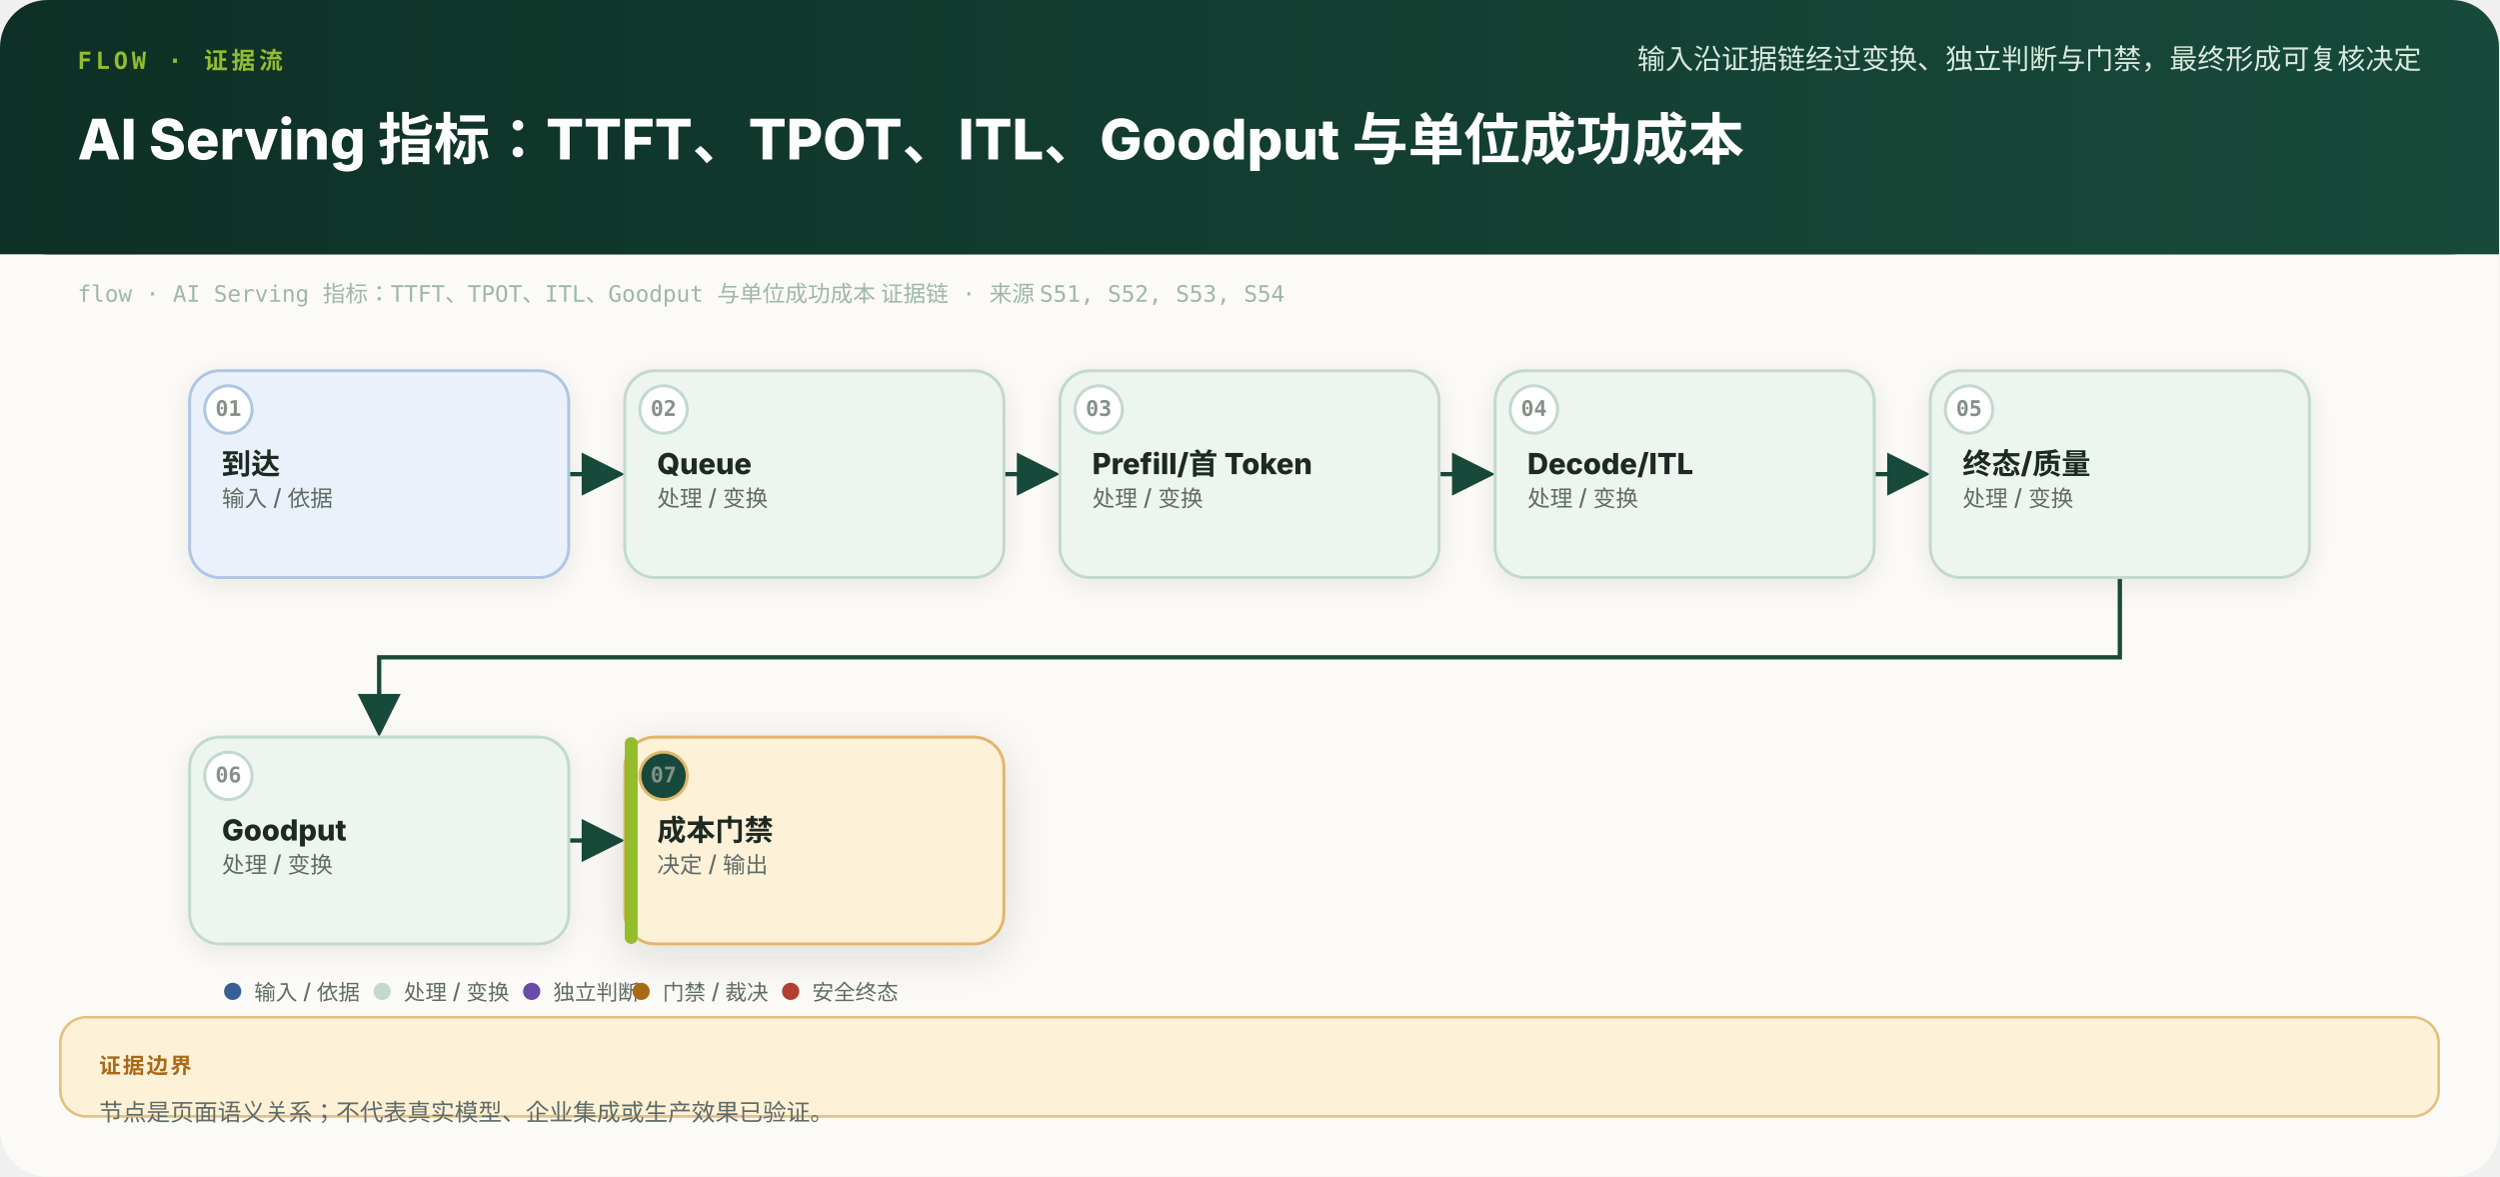
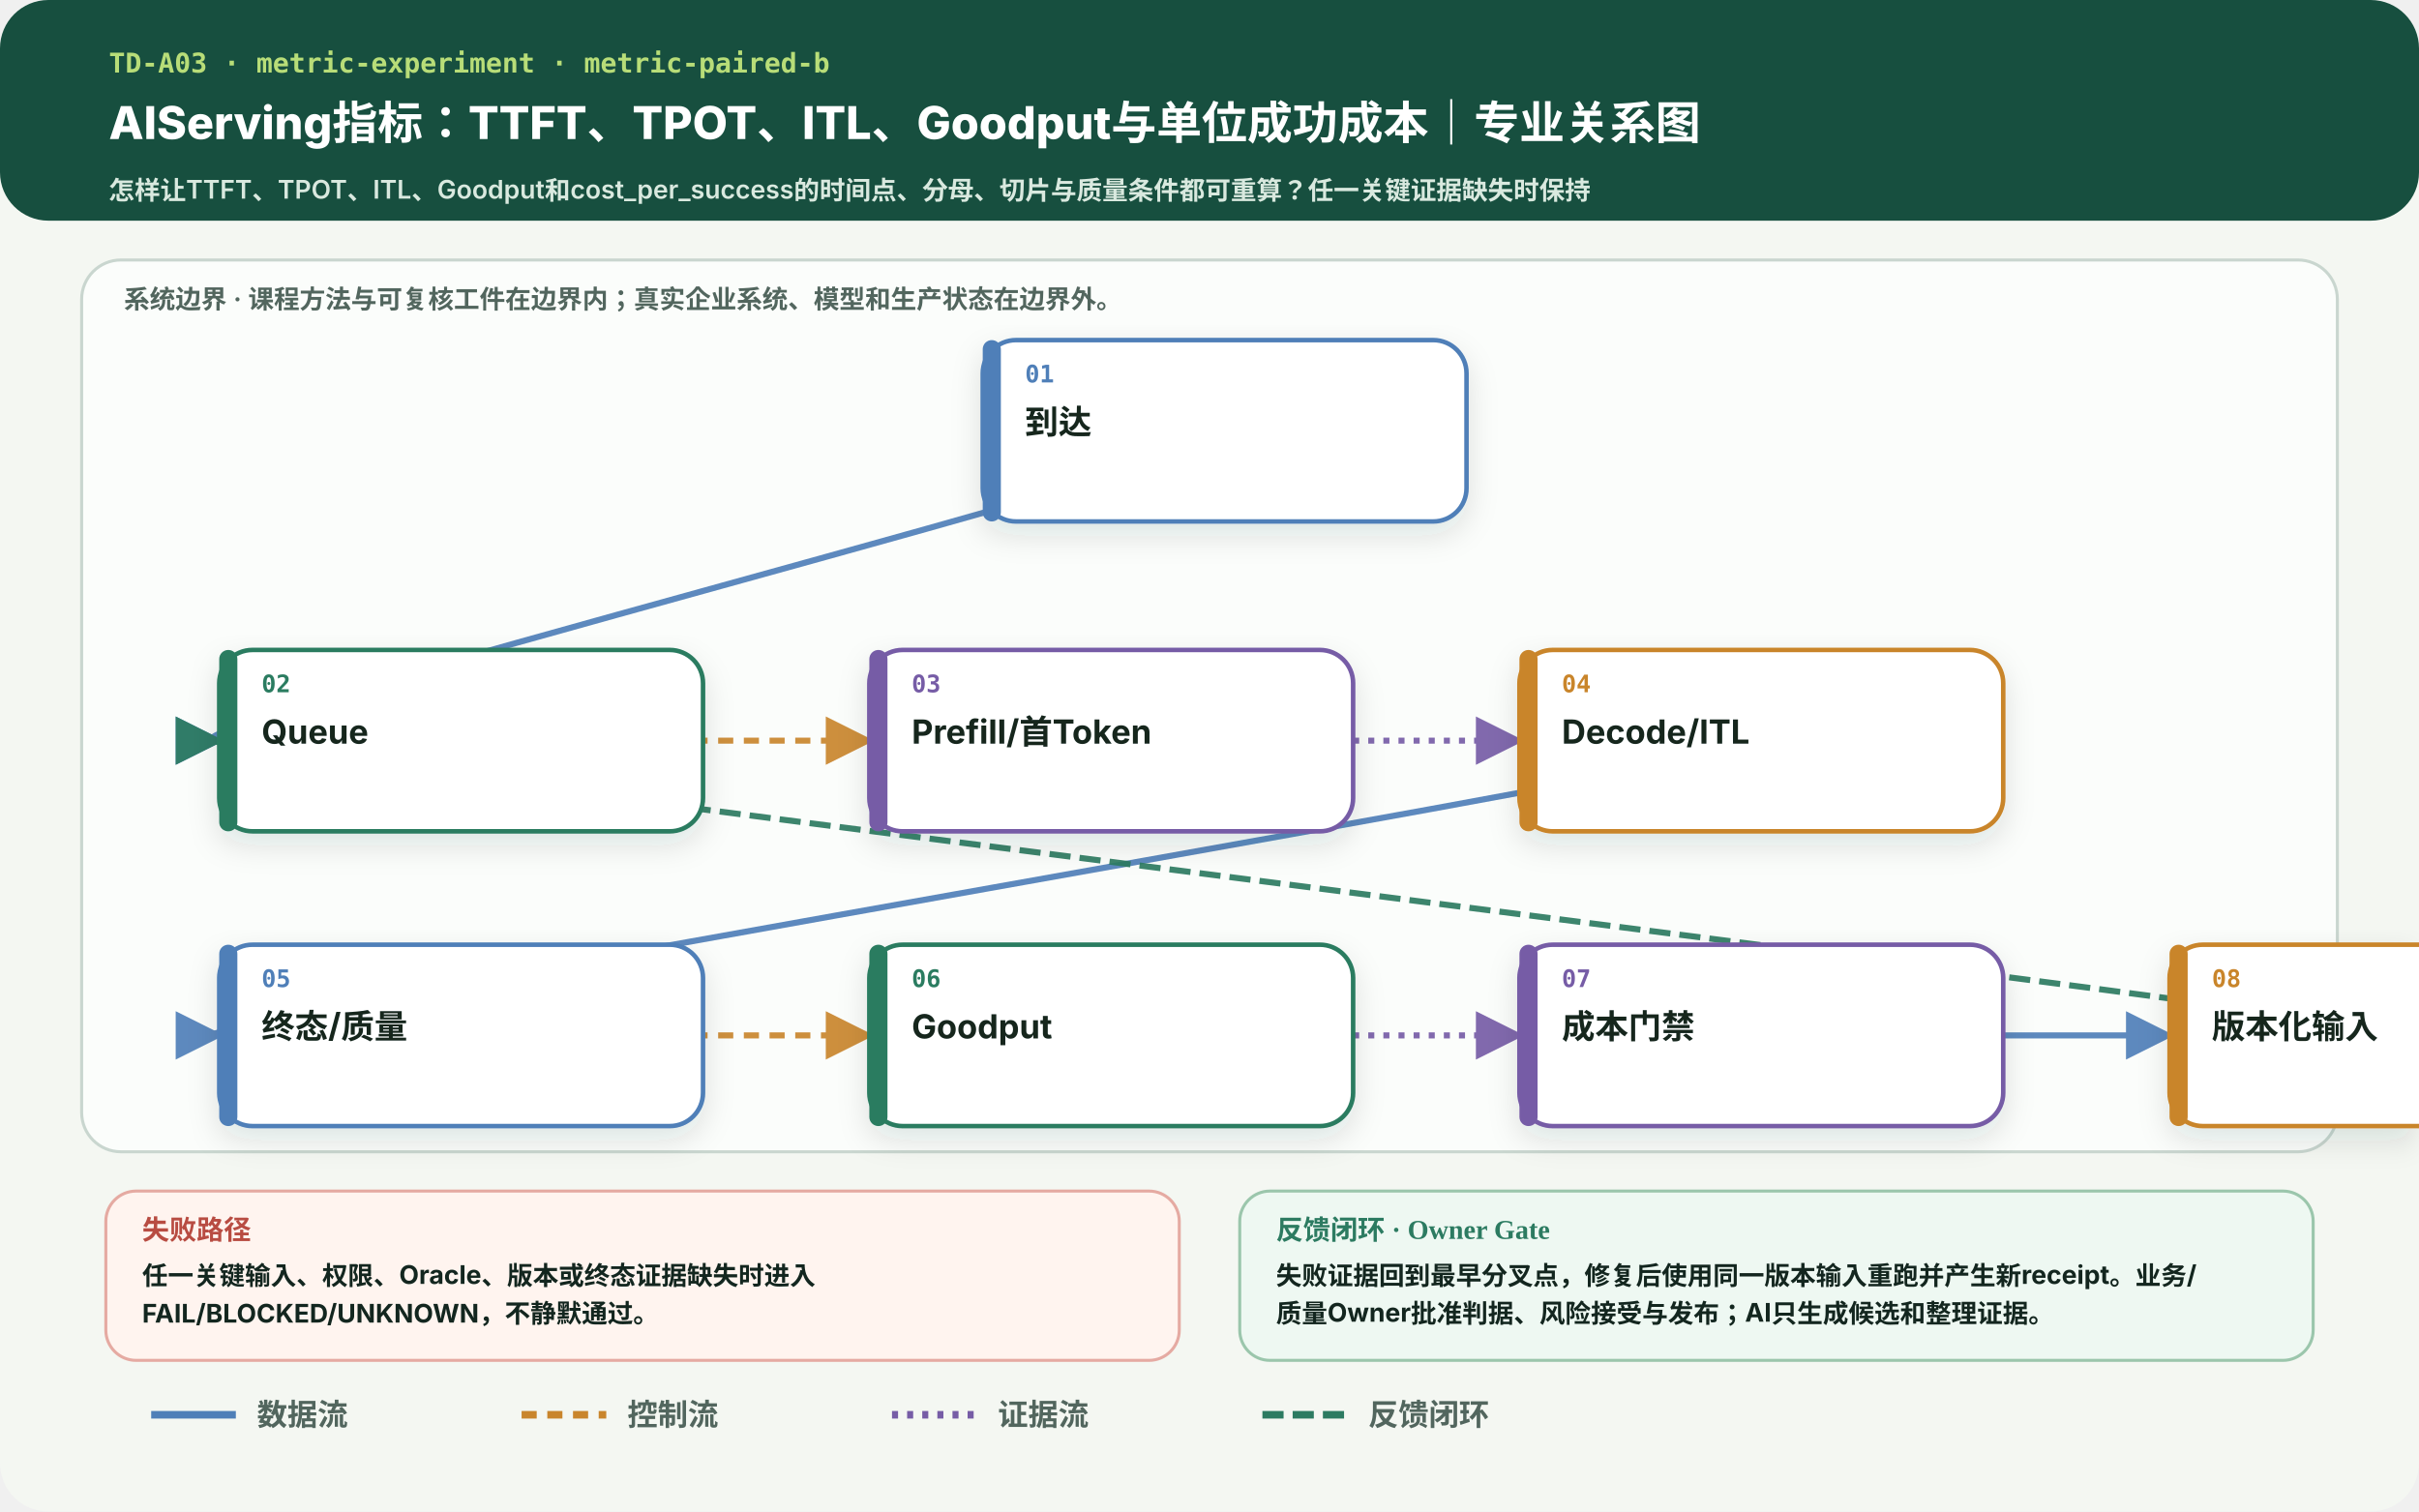
- <svg xmlns="http://www.w3.org/2000/svg" role="img" aria-labelledby="title desc" viewBox="0 0 1160 546" width="1160" height="546">
-   <linearGradient id="ds-header-grad" x1="0" y1="0" x2="1" y2="0">
-     <stop offset="0" stop-color="#0e3026" />
-     <stop offset="1" stop-color="#174a3a" />
-   </linearGradient>
+ <svg xmlns="http://www.w3.org/2000/svg" role="img" aria-labelledby="title desc" viewBox="0 0 1600 1000" width="1600" height="1000">
  <defs>
-     <filter id="ds-soft" x="-20%" y="-20%" width="140%" height="150%">
-       <feDropShadow dx="0" dy="3" stdDeviation="6" flood-color="#0e3026" flood-opacity="0.08" />
+     <filter id="shadow" x="-15%" y="-15%" width="130%" height="140%">
+       <feDropShadow dx="0" dy="8" stdDeviation="10" flood-color="#173f32" flood-opacity="0.12" />
    </filter>
-     <filter id="ds-strong" x="-20%" y="-20%" width="140%" height="150%">
-       <feDropShadow dx="0" dy="5" stdDeviation="10" flood-color="#0e3026" flood-opacity="0.13" />
-     </filter>
-     <marker id="ds-arw-forest" markerWidth="10" markerHeight="10" refX="8" refY="5" orient="auto">
-       <path d="M0 0 L10 5 L0 10 z" fill="#174a3a" />
+     <marker id="arrow-data" viewBox="0 0 10 10" refX="9" refY="5" markerWidth="8" markerHeight="8" orient="auto-start-reverse">
+       <path d="M 0 0 L 10 5 L 0 10 z" fill="#4f7fb8" />
    </marker>
-     <marker id="ds-arw-amber" markerWidth="10" markerHeight="10" refX="8" refY="5" orient="auto">
-       <path d="M0 0 L10 5 L0 10 z" fill="#a96a18" />
+     <marker id="arrow-control" viewBox="0 0 10 10" refX="9" refY="5" markerWidth="8" markerHeight="8" orient="auto-start-reverse">
+       <path d="M 0 0 L 10 5 L 0 10 z" fill="#c9852c" />
    </marker>
-     <marker id="ds-arw-red" markerWidth="10" markerHeight="10" refX="8" refY="5" orient="auto">
-       <path d="M0 0 L10 5 L0 10 z" fill="#b2402f" />
+     <marker id="arrow-evidence" viewBox="0 0 10 10" refX="9" refY="5" markerWidth="8" markerHeight="8" orient="auto-start-reverse">
+       <path d="M 0 0 L 10 5 L 0 10 z" fill="#765ca6" />
    </marker>
-     <marker id="ds-arw-soft" markerWidth="10" markerHeight="10" refX="8" refY="5" orient="auto">
-       <path d="M0 0 L10 5 L0 10 z" fill="#85908a" />
+     <marker id="arrow-feedback" viewBox="0 0 10 10" refX="9" refY="5" markerWidth="8" markerHeight="8" orient="auto-start-reverse">
+       <path d="M 0 0 L 10 5 L 0 10 z" fill="#2c7b61" />
    </marker>
  </defs>
-   <style>
-     .ds-bg{fill:#fbfaf6}
-     .ds-header{fill:url(#ds-header-grad)}
-     .ds-eyebrow{font:700 11px ui-monospace,SFMono-Regular,Menlo,Consolas,monospace;letter-spacing:.16em;fill:#93bd2c}
-     .ds-title{font:800 26px -apple-system,BlinkMacSystemFont,"Segoe UI","PingFang SC","Hiragino Sans GB","Microsoft YaHei",sans-serif;fill:#ffffff}
-     .ds-subtitle{font:500 13px -apple-system,BlinkMacSystemFont,"Segoe UI","PingFang SC","Hiragino Sans GB","Microsoft YaHei",sans-serif;fill:#d9e8e0}
-     .ds-source{font:500 10.5px ui-monospace,SFMono-Regular,Menlo,Consolas,monospace;fill:#9db7ab}
-     .ds-section{font:800 11px ui-monospace,SFMono-Regular,Menlo,Consolas,monospace;letter-spacing:.12em;fill:#174a3a}
-     .ds-foot{font:500 11px -apple-system,BlinkMacSystemFont,"Segoe UI","PingFang SC","Hiragino Sans GB","Microsoft YaHei",sans-serif;fill:#5f6c66}
-     .ds-footbadge{font:800 10px ui-monospace,SFMono-Regular,Menlo,Consolas,monospace;letter-spacing:.1em;fill:#a96a18}
-     .ds-node rect{stroke-width:1.4}
-     .ds-node-title{font:800 13.5px -apple-system,BlinkMacSystemFont,"Segoe UI","PingFang SC","Hiragino Sans GB","Microsoft YaHei",sans-serif;fill:#1c2924}
-     .ds-node-detail{font:500 10.5px -apple-system,BlinkMacSystemFont,"Segoe UI","PingFang SC","Hiragino Sans GB","Microsoft YaHei",sans-serif;fill:#5f6c66}
-     .ds-node-index{font:800 10px ui-monospace,SFMono-Regular,Menlo,Consolas,monospace;fill:#85908a}
-     .ds-edge{fill:none;stroke:#174a3a;stroke-width:2}
-     .ds-edge-label{font:600 9.5px -apple-system,BlinkMacSystemFont,"Segoe UI","PingFang SC","Hiragino Sans GB","Microsoft YaHei",sans-serif;fill:#5f6c66;paint-order:stroke;stroke:#fbfaf6;stroke-width:4px}
-     .ds-legend{font:500 10px -apple-system,BlinkMacSystemFont,"Segoe UI","PingFang SC","Hiragino Sans GB","Microsoft YaHei",sans-serif;fill:#5f6c66}
- </style>
-   <rect class="ds-bg" width="1160" height="546" rx="22" />
-   <rect class="ds-header" x="0" y="0" width="1160" height="118" rx="22" />
-   <rect class="ds-header" x="0" y="96" width="1160" height="22" />
-   <text class="ds-eyebrow" x="36" y="32">FLOW · 证据流</text>
-   <text class="ds-subtitle" x="1124" y="32" text-anchor="end">输入沿证据链经过变换、独立判断与门禁，最终形成可复核决定</text>
-   <text class="ds-title" x="36" y="74">AI Serving 指标：TTFT、TPOT、ITL、Goodput 与单位成功成本</text>
-   <text class="ds-source" x="36" y="140">flow · AI Serving 指标：TTFT、TPOT、ITL、Goodput 与单位成功成本 证据链 · 来源 S51, S52, S53, S54</text>
-   <path d="M 264 220 L 286 220" fill="none" stroke="#174a3a" stroke-width="2" marker-end="url(#ds-arw-forest)" />
-   <path d="M 466 220 L 488 220" fill="none" stroke="#174a3a" stroke-width="2" marker-end="url(#ds-arw-forest)" />
-   <path d="M 668 220 L 690 220" fill="none" stroke="#174a3a" stroke-width="2" marker-end="url(#ds-arw-forest)" />
-   <path d="M 870 220 L 892 220" fill="none" stroke="#174a3a" stroke-width="2" marker-end="url(#ds-arw-forest)" />
-   <path d="M 984 268 V 305 H 176 V 338" fill="none" stroke="#174a3a" stroke-width="2" marker-end="url(#ds-arw-forest)" />
-   <path d="M 264 390 L 286 390" fill="none" stroke="#174a3a" stroke-width="2" marker-end="url(#ds-arw-forest)" />
-   <g class="ds-node" filter="url(#ds-soft)">
-     <rect x="88" y="172" width="176" height="96" rx="14" fill="#eaf1fa" stroke="#aec6e3" />
-     <circle cx="106" cy="190" r="11" fill="#ffffff" stroke="#aec6e3" stroke-width="1.4" />
-     <text class="ds-node-index" x="106" y="193" text-anchor="middle">01</text>
-     <text class="ds-node-title" x="103" y="220">到达</text>
-     <text class="ds-node-detail" x="103" y="235">输入 / 依据</text>
+   <rect width="1600" height="1000" rx="32" fill="#f4f7f2" />
+   <rect x="0" y="0" width="1600" height="146" rx="32" fill="#174f3f" />
+   <text x="72" y="48" font-family="ui-monospace,SFMono-Regular,Menlo,monospace" font-size="18" font-weight="800" fill="#b8dd78">TD-A03 · metric-experiment · metric-paired-b</text>
+   <text x="72" y="92" text-anchor="start" font-family="-apple-system,BlinkMacSystemFont,'Segoe UI','PingFang SC',sans-serif" font-size="30" font-weight="800" fill="#ffffff">AIServing指标：TTFT、TPOT、ITL、Goodput与单位成功成本｜专业关系图</text>
+   <text x="72" y="132" text-anchor="start" font-family="-apple-system,BlinkMacSystemFont,'Segoe UI','PingFang SC',sans-serif" font-size="17" font-weight="600" fill="#d9e9df">怎样让TTFT、TPOT、ITL、Goodput和cost_per_success的时间点、分母、切片与质量条件都可重算？任一关键证据缺失时保持</text>
+   <rect x="54" y="172" width="1492" height="590" rx="26" fill="#fbfdfb" stroke="#c9d6cf" stroke-width="2" />
+   <text x="82" y="204" font-size="17" font-weight="800" fill="#52665e">系统边界 · 课程方法与可复核工件在边界内；真实企业系统、模型和生产状态在边界外。</text>
+   <path d="M 810 285 C 885 285, 70 490, 145 490" fill="none" stroke="#4f7fb8" stroke-width="4" stroke-dasharray="" marker-end="url(#arrow-data)" opacity="0.92" />
+   <path d="M 305 490 C 380 490, 500 490, 575 490" fill="none" stroke="#c9852c" stroke-width="4" stroke-dasharray="10 7" marker-end="url(#arrow-control)" opacity="0.92" />
+   <path d="M 735 490 C 810 490, 930 490, 1005 490" fill="none" stroke="#765ca6" stroke-width="4" stroke-dasharray="4 6" marker-end="url(#arrow-evidence)" opacity="0.92" />
+   <path d="M 1165 490 C 1240 490, 70 685, 145 685" fill="none" stroke="#4f7fb8" stroke-width="4" stroke-dasharray="" marker-end="url(#arrow-data)" opacity="0.92" />
+   <path d="M 305 685 C 380 685, 500 685, 575 685" fill="none" stroke="#c9852c" stroke-width="4" stroke-dasharray="10 7" marker-end="url(#arrow-control)" opacity="0.92" />
+   <path d="M 735 685 C 810 685, 930 685, 1005 685" fill="none" stroke="#765ca6" stroke-width="4" stroke-dasharray="4 6" marker-end="url(#arrow-evidence)" opacity="0.92" />
+   <path d="M 1165 685 C 1240 685, 1360 685, 1435 685" fill="none" stroke="#4f7fb8" stroke-width="4" stroke-dasharray="" marker-end="url(#arrow-data)" opacity="0.92" />
+   <path d="M 1595 685 C 1670 685, 70 490, 145 490" fill="none" stroke="#2c7b61" stroke-width="4" stroke-dasharray="14 6" marker-end="url(#arrow-feedback)" opacity="0.92" />
+   <g filter="url(#shadow)">
+     <rect x="650" y="225" width="320" height="120" rx="22" fill="#ffffff" stroke="#4f7fb8" stroke-width="3" />
+     <rect x="650" y="225" width="12" height="120" rx="6" fill="#4f7fb8" />
+     <text x="678" y="253" font-family="ui-monospace,SFMono-Regular,Menlo,monospace" font-size="16" font-weight="800" fill="#4f7fb8">01</text>
+     <text x="678" y="287" text-anchor="start" font-family="-apple-system,BlinkMacSystemFont,'Segoe UI','PingFang SC',sans-serif" font-size="22" font-weight="700" fill="#13261f">到达</text>
  </g>
-   <g class="ds-node" filter="url(#ds-soft)">
-     <rect x="290" y="172" width="176" height="96" rx="14" fill="#edf5f0" stroke="#c2d9cc" />
-     <circle cx="308" cy="190" r="11" fill="#ffffff" stroke="#c2d9cc" stroke-width="1.4" />
-     <text class="ds-node-index" x="308" y="193" text-anchor="middle">02</text>
-     <text class="ds-node-title" x="305" y="220">Queue</text>
-     <text class="ds-node-detail" x="305" y="235">处理 / 变换</text>
+   <g filter="url(#shadow)">
+     <rect x="145" y="430" width="320" height="120" rx="22" fill="#ffffff" stroke="#2c7b61" stroke-width="3" />
+     <rect x="145" y="430" width="12" height="120" rx="6" fill="#2c7b61" />
+     <text x="173" y="458" font-family="ui-monospace,SFMono-Regular,Menlo,monospace" font-size="16" font-weight="800" fill="#2c7b61">02</text>
+     <text x="173" y="492" text-anchor="start" font-family="-apple-system,BlinkMacSystemFont,'Segoe UI','PingFang SC',sans-serif" font-size="22" font-weight="700" fill="#13261f">Queue</text>
  </g>
-   <g class="ds-node" filter="url(#ds-soft)">
-     <rect x="492" y="172" width="176" height="96" rx="14" fill="#edf5f0" stroke="#c2d9cc" />
-     <circle cx="510" cy="190" r="11" fill="#ffffff" stroke="#c2d9cc" stroke-width="1.4" />
-     <text class="ds-node-index" x="510" y="193" text-anchor="middle">03</text>
-     <text class="ds-node-title" x="507" y="220">Prefill/首 Token</text>
-     <text class="ds-node-detail" x="507" y="235">处理 / 变换</text>
+   <g filter="url(#shadow)">
+     <rect x="575" y="430" width="320" height="120" rx="22" fill="#ffffff" stroke="#765ca6" stroke-width="3" />
+     <rect x="575" y="430" width="12" height="120" rx="6" fill="#765ca6" />
+     <text x="603" y="458" font-family="ui-monospace,SFMono-Regular,Menlo,monospace" font-size="16" font-weight="800" fill="#765ca6">03</text>
+     <text x="603" y="492" text-anchor="start" font-family="-apple-system,BlinkMacSystemFont,'Segoe UI','PingFang SC',sans-serif" font-size="22" font-weight="700" fill="#13261f">Prefill/首Token</text>
  </g>
-   <g class="ds-node" filter="url(#ds-soft)">
-     <rect x="694" y="172" width="176" height="96" rx="14" fill="#edf5f0" stroke="#c2d9cc" />
-     <circle cx="712" cy="190" r="11" fill="#ffffff" stroke="#c2d9cc" stroke-width="1.4" />
-     <text class="ds-node-index" x="712" y="193" text-anchor="middle">04</text>
-     <text class="ds-node-title" x="709" y="220">Decode/ITL</text>
-     <text class="ds-node-detail" x="709" y="235">处理 / 变换</text>
+   <g filter="url(#shadow)">
+     <rect x="1005" y="430" width="320" height="120" rx="22" fill="#ffffff" stroke="#c9852c" stroke-width="3" />
+     <rect x="1005" y="430" width="12" height="120" rx="6" fill="#c9852c" />
+     <text x="1033" y="458" font-family="ui-monospace,SFMono-Regular,Menlo,monospace" font-size="16" font-weight="800" fill="#c9852c">04</text>
+     <text x="1033" y="492" text-anchor="start" font-family="-apple-system,BlinkMacSystemFont,'Segoe UI','PingFang SC',sans-serif" font-size="22" font-weight="700" fill="#13261f">Decode/ITL</text>
  </g>
-   <g class="ds-node" filter="url(#ds-soft)">
-     <rect x="896" y="172" width="176" height="96" rx="14" fill="#edf5f0" stroke="#c2d9cc" />
-     <circle cx="914" cy="190" r="11" fill="#ffffff" stroke="#c2d9cc" stroke-width="1.4" />
-     <text class="ds-node-index" x="914" y="193" text-anchor="middle">05</text>
-     <text class="ds-node-title" x="911" y="220">终态/质量</text>
-     <text class="ds-node-detail" x="911" y="235">处理 / 变换</text>
+   <g filter="url(#shadow)">
+     <rect x="145" y="625" width="320" height="120" rx="22" fill="#ffffff" stroke="#4f7fb8" stroke-width="3" />
+     <rect x="145" y="625" width="12" height="120" rx="6" fill="#4f7fb8" />
+     <text x="173" y="653" font-family="ui-monospace,SFMono-Regular,Menlo,monospace" font-size="16" font-weight="800" fill="#4f7fb8">05</text>
+     <text x="173" y="687" text-anchor="start" font-family="-apple-system,BlinkMacSystemFont,'Segoe UI','PingFang SC',sans-serif" font-size="22" font-weight="700" fill="#13261f">终态/质量</text>
  </g>
-   <g class="ds-node" filter="url(#ds-soft)">
-     <rect x="88" y="342" width="176" height="96" rx="14" fill="#edf5f0" stroke="#c2d9cc" />
-     <circle cx="106" cy="360" r="11" fill="#ffffff" stroke="#c2d9cc" stroke-width="1.4" />
-     <text class="ds-node-index" x="106" y="363" text-anchor="middle">06</text>
-     <text class="ds-node-title" x="103" y="390">Goodput</text>
-     <text class="ds-node-detail" x="103" y="405">处理 / 变换</text>
+   <g filter="url(#shadow)">
+     <rect x="575" y="625" width="320" height="120" rx="22" fill="#ffffff" stroke="#2c7b61" stroke-width="3" />
+     <rect x="575" y="625" width="12" height="120" rx="6" fill="#2c7b61" />
+     <text x="603" y="653" font-family="ui-monospace,SFMono-Regular,Menlo,monospace" font-size="16" font-weight="800" fill="#2c7b61">06</text>
+     <text x="603" y="687" text-anchor="start" font-family="-apple-system,BlinkMacSystemFont,'Segoe UI','PingFang SC',sans-serif" font-size="22" font-weight="700" fill="#13261f">Goodput</text>
  </g>
-   <g class="ds-node" filter="url(#ds-strong)">
-     <rect x="290" y="342" width="176" height="96" rx="14" fill="#fdf1d8" stroke="#e0b76a" stroke-width="2" />
-     <rect x="290" y="342" width="6" height="96" rx="3" fill="#93bd2c" />
-     <circle cx="308" cy="360" r="11" fill="#174a3a" stroke="#e0b76a" stroke-width="1.4" />
-     <text class="ds-node-index" x="308" y="363" text-anchor="middle" fill="#ffffff">07</text>
-     <text class="ds-node-title" x="305" y="390">成本门禁</text>
-     <text class="ds-node-detail" x="305" y="405">决定 / 输出</text>
+   <g filter="url(#shadow)">
+     <rect x="1005" y="625" width="320" height="120" rx="22" fill="#ffffff" stroke="#765ca6" stroke-width="3" />
+     <rect x="1005" y="625" width="12" height="120" rx="6" fill="#765ca6" />
+     <text x="1033" y="653" font-family="ui-monospace,SFMono-Regular,Menlo,monospace" font-size="16" font-weight="800" fill="#765ca6">07</text>
+     <text x="1033" y="687" text-anchor="start" font-family="-apple-system,BlinkMacSystemFont,'Segoe UI','PingFang SC',sans-serif" font-size="22" font-weight="700" fill="#13261f">成本门禁</text>
  </g>
-   <circle cx="108" cy="460" r="4" fill="#355f96" />
-   <text class="ds-legend" x="118" y="464">输入 / 依据</text>
-   <circle cx="177.4" cy="460" r="4" fill="#c2d9cc" />
-   <text class="ds-legend" x="187.4" y="464">处理 / 变换</text>
-   <circle cx="246.8" cy="460" r="4" fill="#6a49a8" />
-   <text class="ds-legend" x="256.8" y="464">独立判断</text>
-   <circle cx="297.6" cy="460" r="4" fill="#a96a18" />
-   <text class="ds-legend" x="307.6" y="464">门禁 / 裁决</text>
-   <circle cx="367" cy="460" r="4" fill="#b2402f" />
-   <text class="ds-legend" x="377" y="464">安全终态</text>
-   <rect x="28" y="472" width="1104" height="46" rx="12" fill="#fdf1d8" stroke="#e3c07b" stroke-width="1.2" />
-   <text class="ds-footbadge" x="46" y="498">证据边界</text>
-   <text class="ds-foot" x="46" y="520">节点是页面语义关系；不代表真实模型、企业集成或生产效果已验证。</text>
+   <g filter="url(#shadow)">
+     <rect x="1435" y="625" width="320" height="120" rx="22" fill="#ffffff" stroke="#c9852c" stroke-width="3" />
+     <rect x="1435" y="625" width="12" height="120" rx="6" fill="#c9852c" />
+     <text x="1463" y="653" font-family="ui-monospace,SFMono-Regular,Menlo,monospace" font-size="16" font-weight="800" fill="#c9852c">08</text>
+     <text x="1463" y="687" text-anchor="start" font-family="-apple-system,BlinkMacSystemFont,'Segoe UI','PingFang SC',sans-serif" font-size="22" font-weight="700" fill="#13261f">版本化输入</text>
+   </g>
+   <g transform="translate(70 788)">
+     <rect width="710" height="112" rx="20" fill="#fff4ef" stroke="#e5aaa2" stroke-width="2" />
+     <text x="24" y="32" font-size="18" font-weight="900" fill="#b84c42">失败路径</text>
+     <text x="24" y="62" text-anchor="start" font-family="-apple-system,BlinkMacSystemFont,'Segoe UI','PingFang SC',sans-serif" font-size="17" font-weight="650" fill="#13261f">任一关键输入、权限、Oracle、版本或终态证据缺失时进入</text>
+     <text x="24" y="87" text-anchor="start" font-family="-apple-system,BlinkMacSystemFont,'Segoe UI','PingFang SC',sans-serif" font-size="17" font-weight="650" fill="#13261f">FAIL/BLOCKED/UNKNOWN，不静默通过。</text>
+   </g>
+   <g transform="translate(820 788)">
+     <rect width="710" height="112" rx="20" fill="#eef8f2" stroke="#9bc6ac" stroke-width="2" />
+     <text x="24" y="32" font-size="18" font-weight="900" fill="#2c7b61">反馈闭环 · Owner Gate</text>
+     <text x="24" y="62" text-anchor="start" font-family="-apple-system,BlinkMacSystemFont,'Segoe UI','PingFang SC',sans-serif" font-size="17" font-weight="650" fill="#13261f">失败证据回到最早分叉点，修复后使用同一版本输入重跑并产生新receipt。业务/</text>
+     <text x="24" y="87" text-anchor="start" font-family="-apple-system,BlinkMacSystemFont,'Segoe UI','PingFang SC',sans-serif" font-size="17" font-weight="650" fill="#13261f">质量Owner批准判据、风险接受与发布；AI只生成候选和整理证据。</text>
+   </g>
+   <g transform="translate(100 936)">
+     <line x1="0" y1="0" x2="56" y2="0" stroke="#4f7fb8" stroke-width="5" stroke-dasharray="" />
+     <text x="70" y="7" font-size="20" font-weight="700" fill="#52665e">数据流</text>
+   </g>
+   <g transform="translate(345 936)">
+     <line x1="0" y1="0" x2="56" y2="0" stroke="#c9852c" stroke-width="5" stroke-dasharray="10 7" />
+     <text x="70" y="7" font-size="20" font-weight="700" fill="#52665e">控制流</text>
+   </g>
+   <g transform="translate(590 936)">
+     <line x1="0" y1="0" x2="56" y2="0" stroke="#765ca6" stroke-width="5" stroke-dasharray="4 6" />
+     <text x="70" y="7" font-size="20" font-weight="700" fill="#52665e">证据流</text>
+   </g>
+   <g transform="translate(835 936)">
+     <line x1="0" y1="0" x2="56" y2="0" stroke="#2c7b61" stroke-width="5" stroke-dasharray="14 6" />
+     <text x="70" y="7" font-size="20" font-weight="700" fill="#52665e">反馈闭环</text>
+   </g>
</svg>
